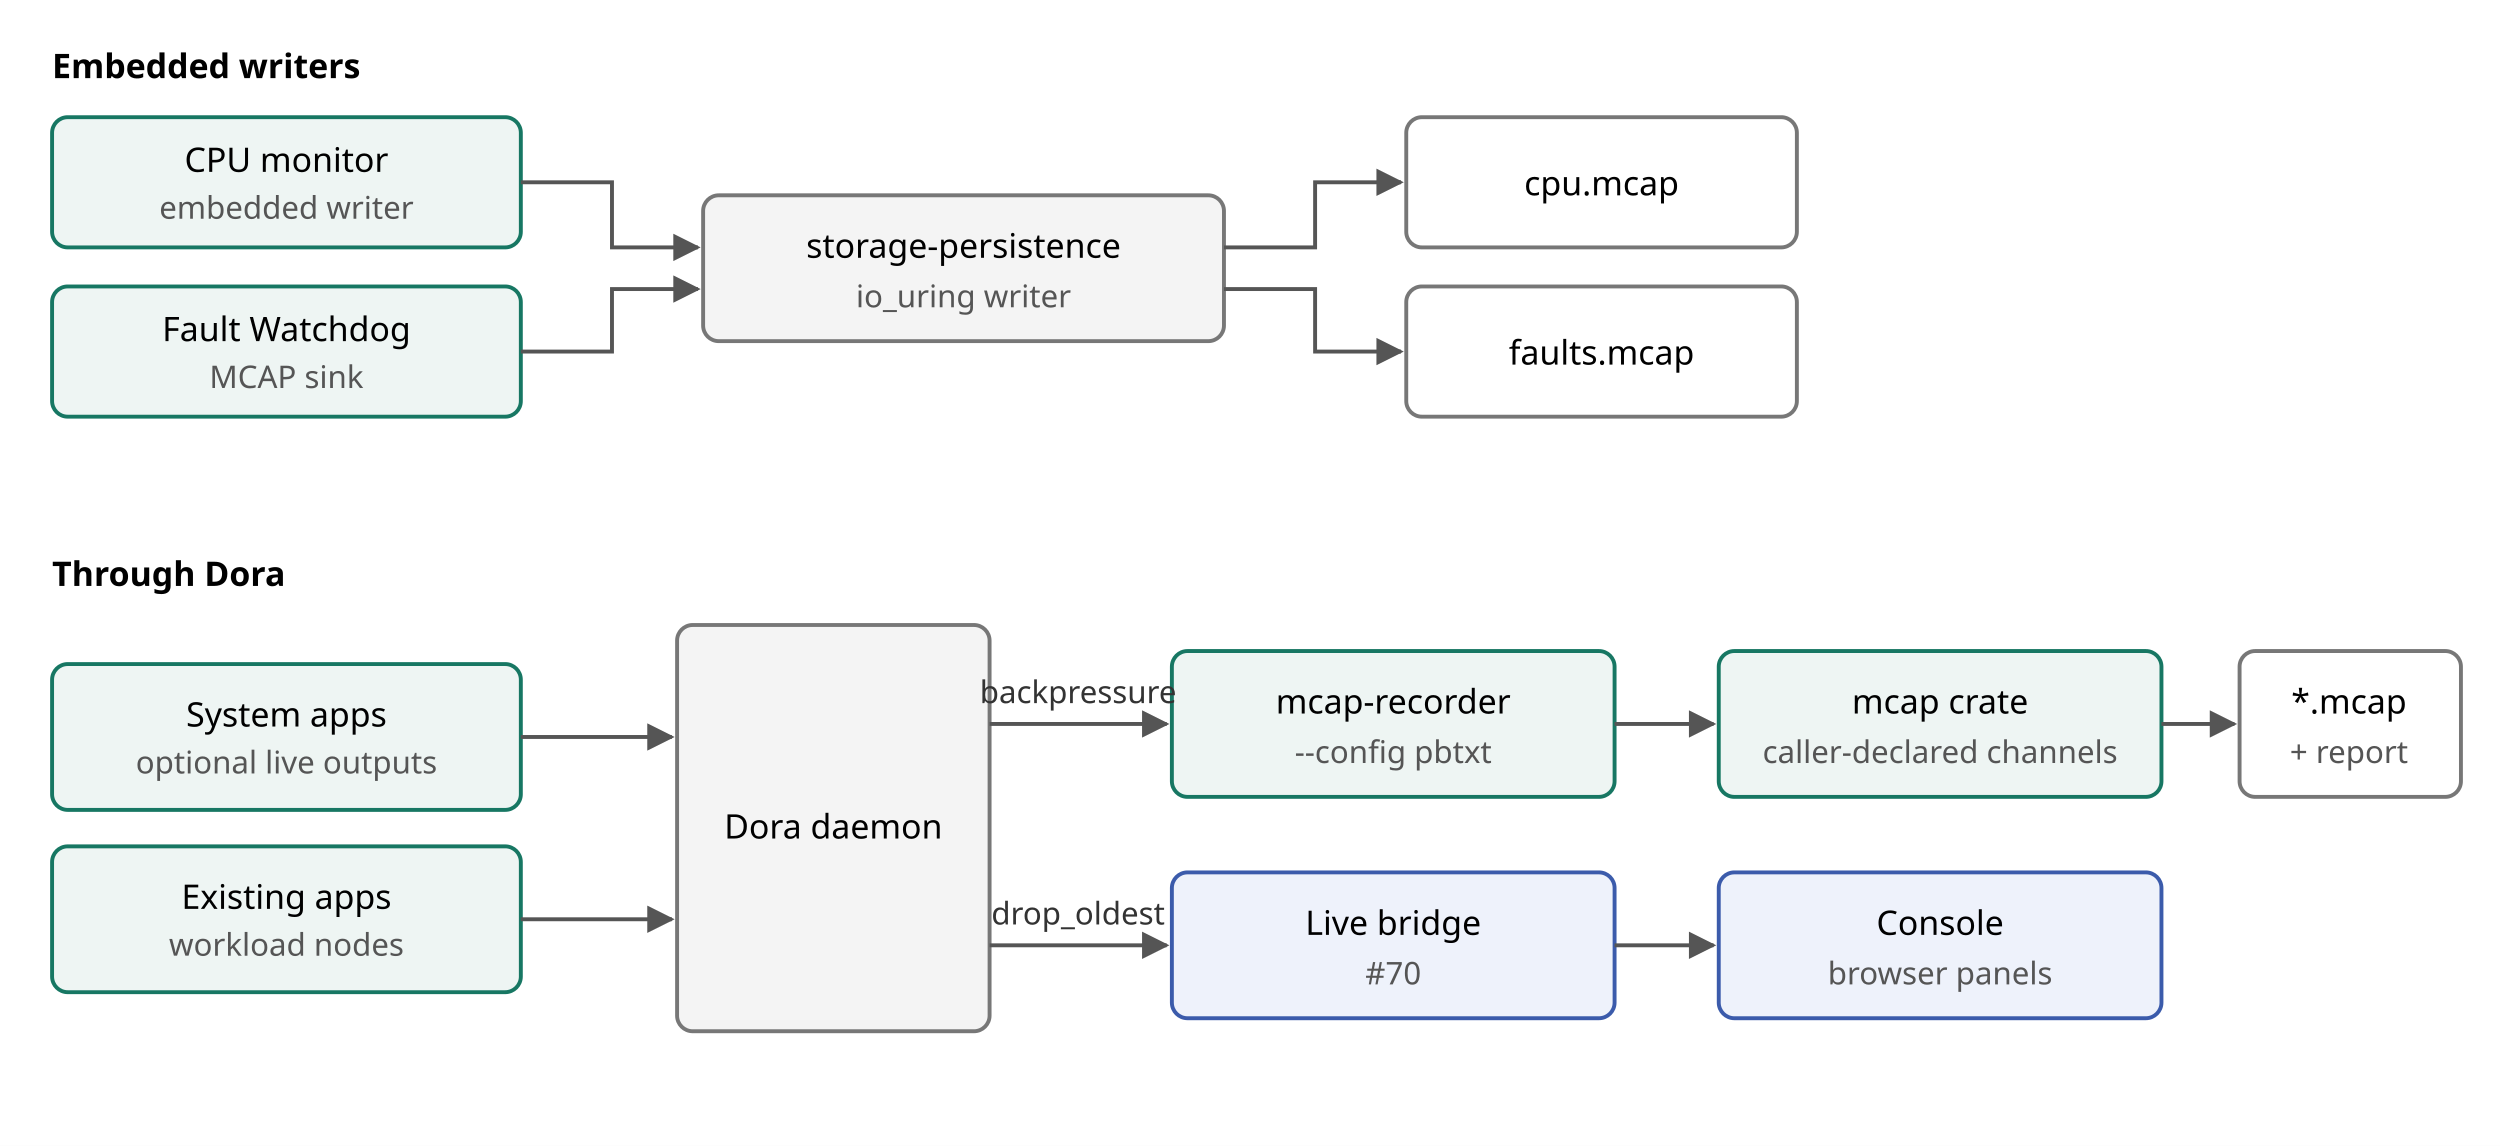
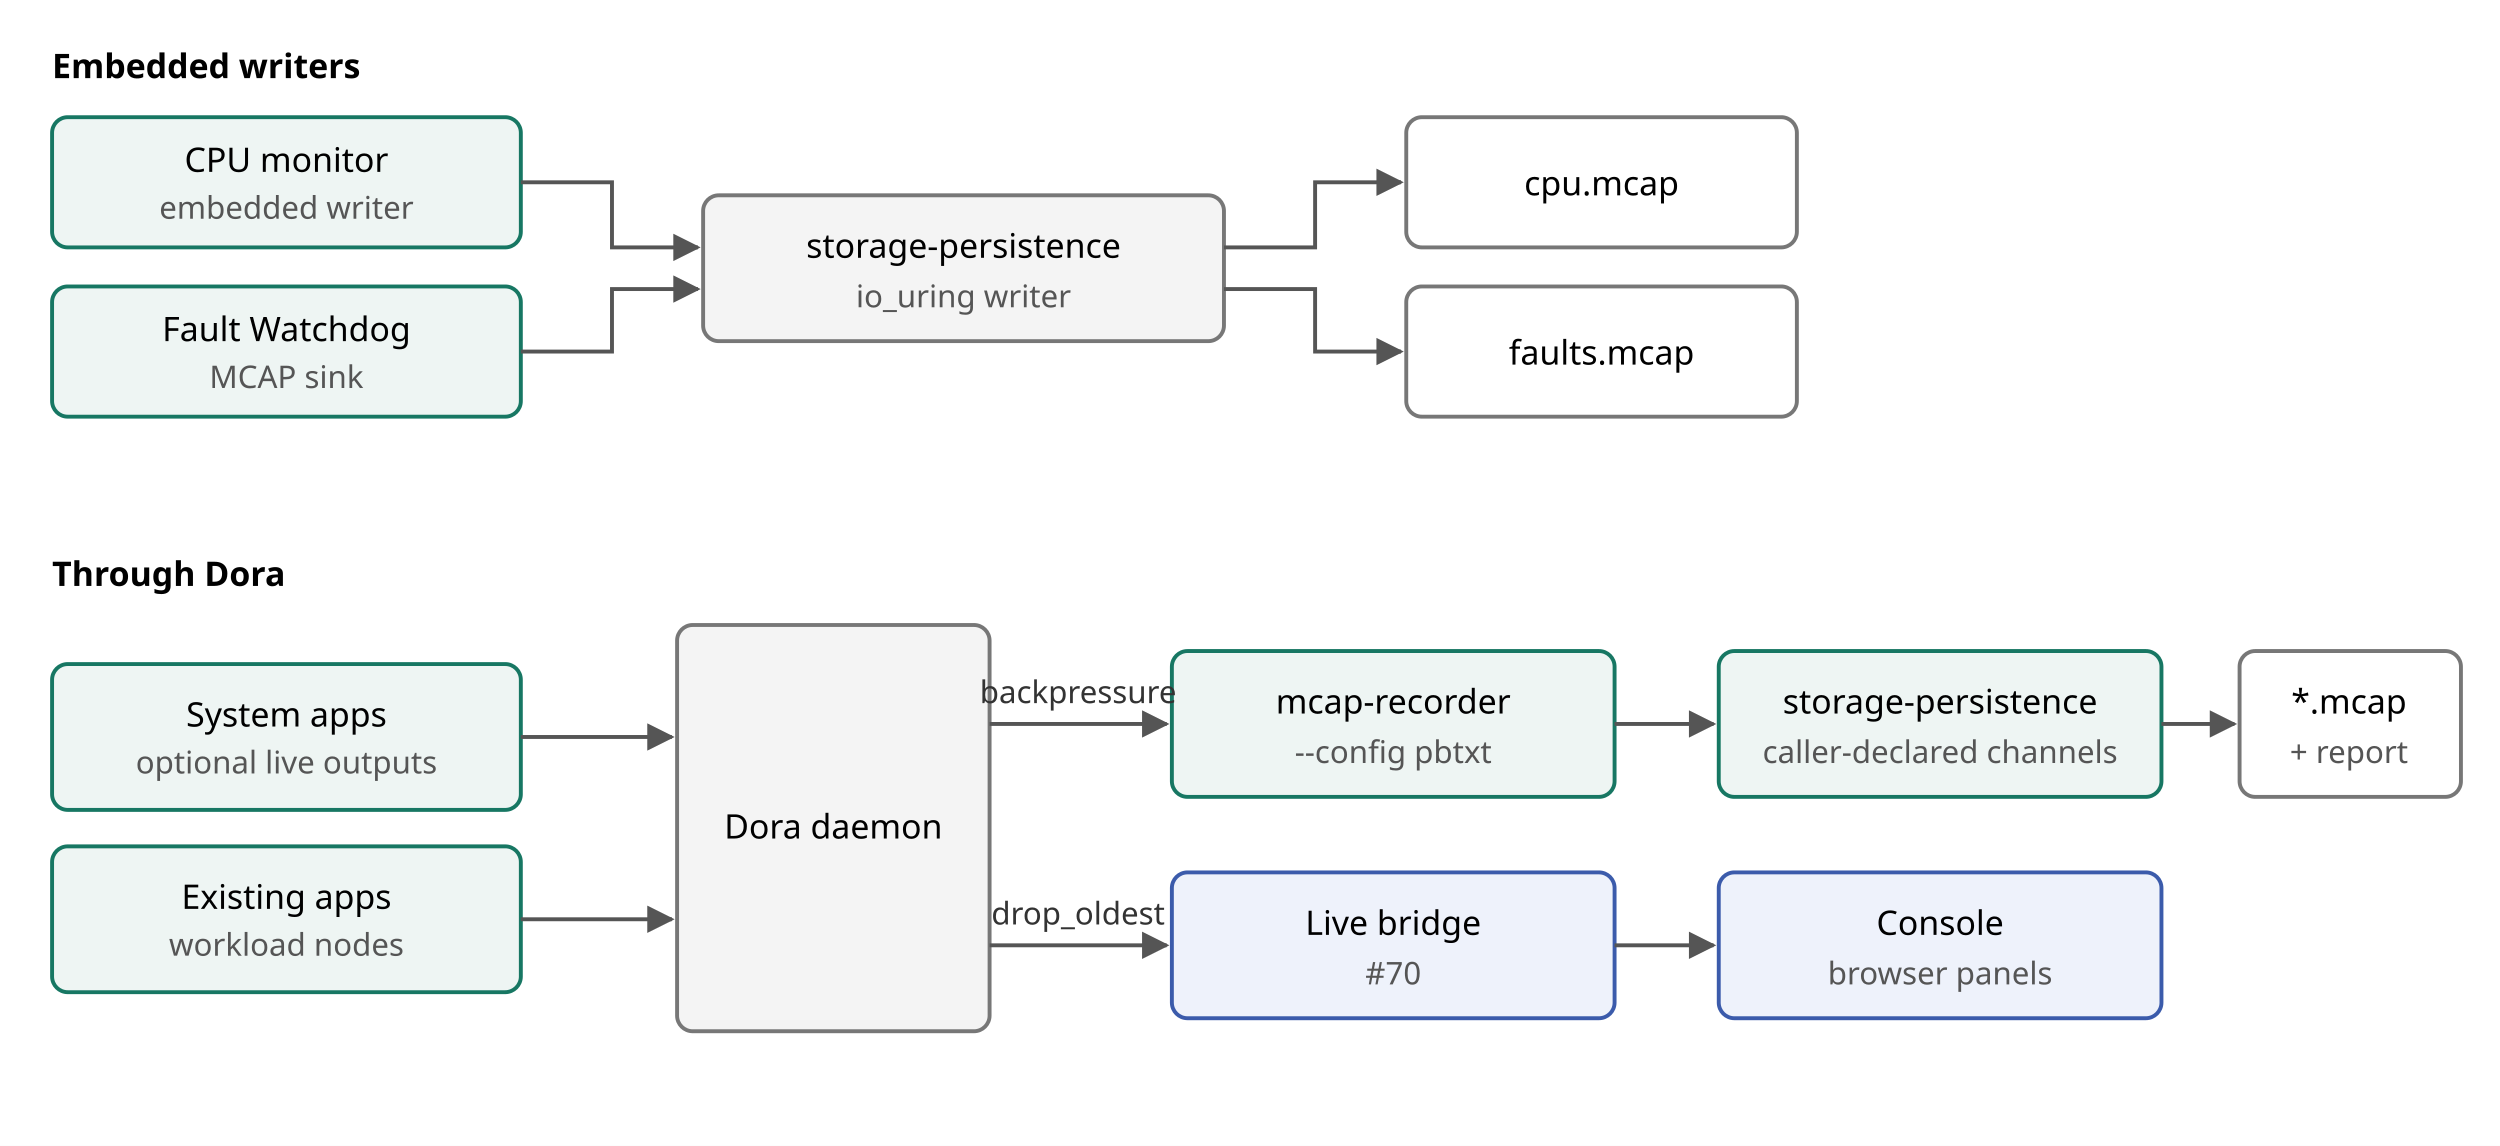
<svg xmlns="http://www.w3.org/2000/svg" viewBox="0 0 960 440" font-family="system-ui, sans-serif" font-size="13">
  <defs>
    <marker id="a" viewBox="0 0 10 10" refX="9" refY="5" markerWidth="7" markerHeight="7" orient="auto">
      <path d="M0,0 L10,5 L0,10 z" fill="#555" />
    </marker>
  </defs>
  <rect width="960" height="440" fill="#fff" />
  <text x="20" y="30" font-weight="600">Embedded writers</text>
  <g stroke-width="1.5">
    <rect x="20" y="45" width="180" height="50" rx="6" fill="#eef5f3" stroke="#177763" />
    <rect x="20" y="110" width="180" height="50" rx="6" fill="#eef5f3" stroke="#177763" />
    <rect x="270" y="75" width="200" height="56" rx="6" fill="#f4f4f4" stroke="#777" />
    <rect x="540" y="45" width="150" height="50" rx="6" fill="#fff" stroke="#777" />
    <rect x="540" y="110" width="150" height="50" rx="6" fill="#fff" stroke="#777" />
  </g>
  <g text-anchor="middle">
    <text x="110" y="66">CPU monitor</text>
    <text x="110" y="84" fill="#555" font-size="12">embedded writer</text>
    <text x="110" y="131">Fault Watchdog</text>
    <text x="110" y="149" fill="#555" font-size="12">MCAP sink</text>
    <text x="370" y="99">storage-persistence</text>
    <text x="370" y="118" fill="#555" font-size="12">io_uring writer</text>
    <text x="615" y="75">cpu.mcap</text>
    <text x="615" y="140">faults.mcap</text>
  </g>
  <text x="20" y="225" font-weight="600">Through Dora</text>
  <g stroke-width="1.5">
    <rect x="20" y="255" width="180" height="56" rx="6" fill="#eef5f3" stroke="#177763" />
    <rect x="20" y="325" width="180" height="56" rx="6" fill="#eef5f3" stroke="#177763" />
    <rect x="260" y="240" width="120" height="156" rx="6" fill="#f4f4f4" stroke="#777" />
    <rect x="450" y="250" width="170" height="56" rx="6" fill="#eef5f3" stroke="#177763" />
    <rect x="660" y="250" width="170" height="56" rx="6" fill="#eef5f3" stroke="#177763" />
    <rect x="860" y="250" width="85" height="56" rx="6" fill="#fff" stroke="#777" />
    <rect x="450" y="335" width="170" height="56" rx="6" fill="#eef2fb" stroke="#3b5bab" />
    <rect x="660" y="335" width="170" height="56" rx="6" fill="#eef2fb" stroke="#3b5bab" />
  </g>
  <g text-anchor="middle">
    <text x="110" y="279">System apps</text>
    <text x="110" y="297" fill="#555" font-size="12">optional live outputs</text>
    <text x="110" y="349">Existing apps</text>
    <text x="110" y="367" fill="#555" font-size="12">workload nodes</text>
    <text x="320" y="322">Dora daemon</text>
    <text x="535" y="274">mcap-recorder</text>
    <text x="535" y="293" fill="#555" font-size="12">--config pbtxt</text>
-     <text x="745" y="274">mcap crate</text>
+     <text x="745" y="274">storage-persistence</text>
    <text x="745" y="293" fill="#555" font-size="12">caller-declared channels</text>
    <text x="902" y="274">*.mcap</text>
    <text x="902" y="293" fill="#555" font-size="12">+ report</text>
    <text x="535" y="359">Live bridge</text>
    <text x="535" y="378" fill="#555" font-size="12">#70</text>
    <text x="745" y="359">Console</text>
    <text x="745" y="378" fill="#555" font-size="12">browser panels</text>
  </g>
  <g stroke="#555" stroke-width="1.5" fill="none" marker-end="url(#a)">
    <path d="M200 70 H235 V95 H268" />
    <path d="M200 135 H235 V111 H268" />
    <path d="M470 95 H505 V70 H538" />
    <path d="M470 111 H505 V135 H538" />
    <path d="M200 283 H258" />
    <path d="M200 353 H258" />
    <path d="M380 278 H448" />
    <path d="M380 363 H448" />
    <path d="M620 278 H658" />
    <path d="M830 278 H858" />
    <path d="M620 363 H658" />
  </g>
  <g fill="#333" font-size="12" text-anchor="middle">
    <text x="414" y="270">backpressure</text>
    <text x="414" y="355">drop_oldest</text>
  </g>
</svg>
